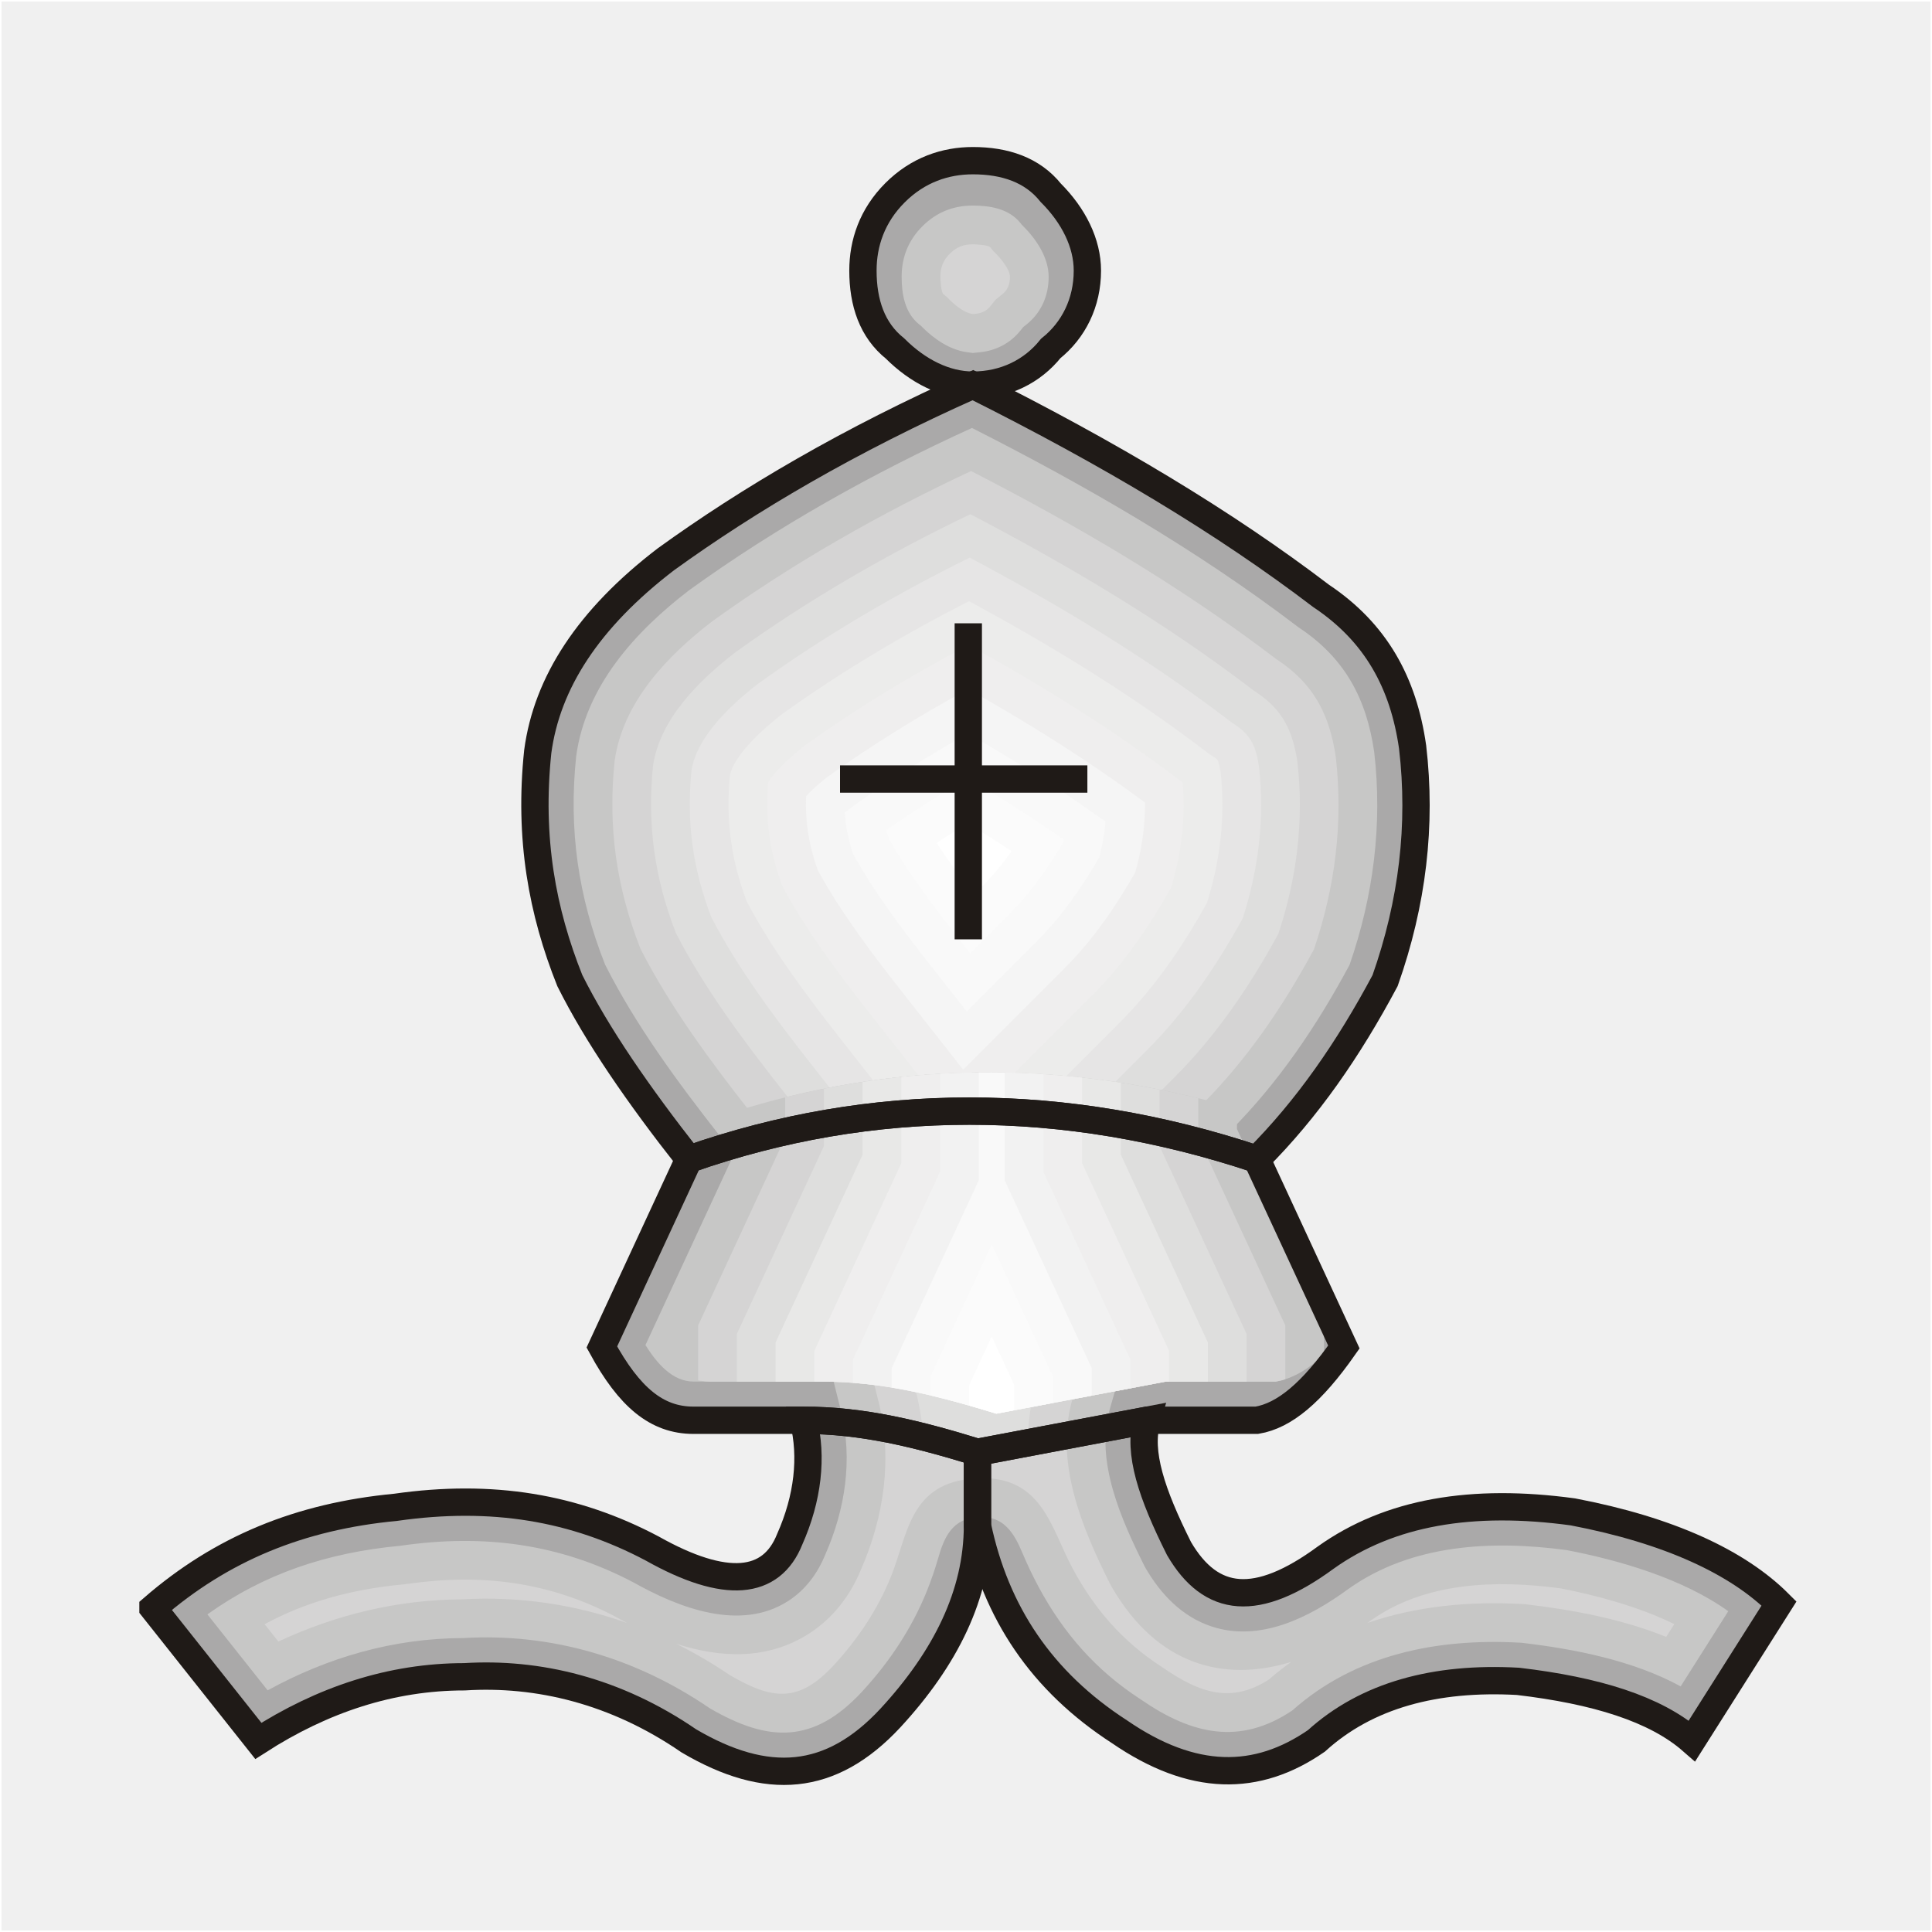
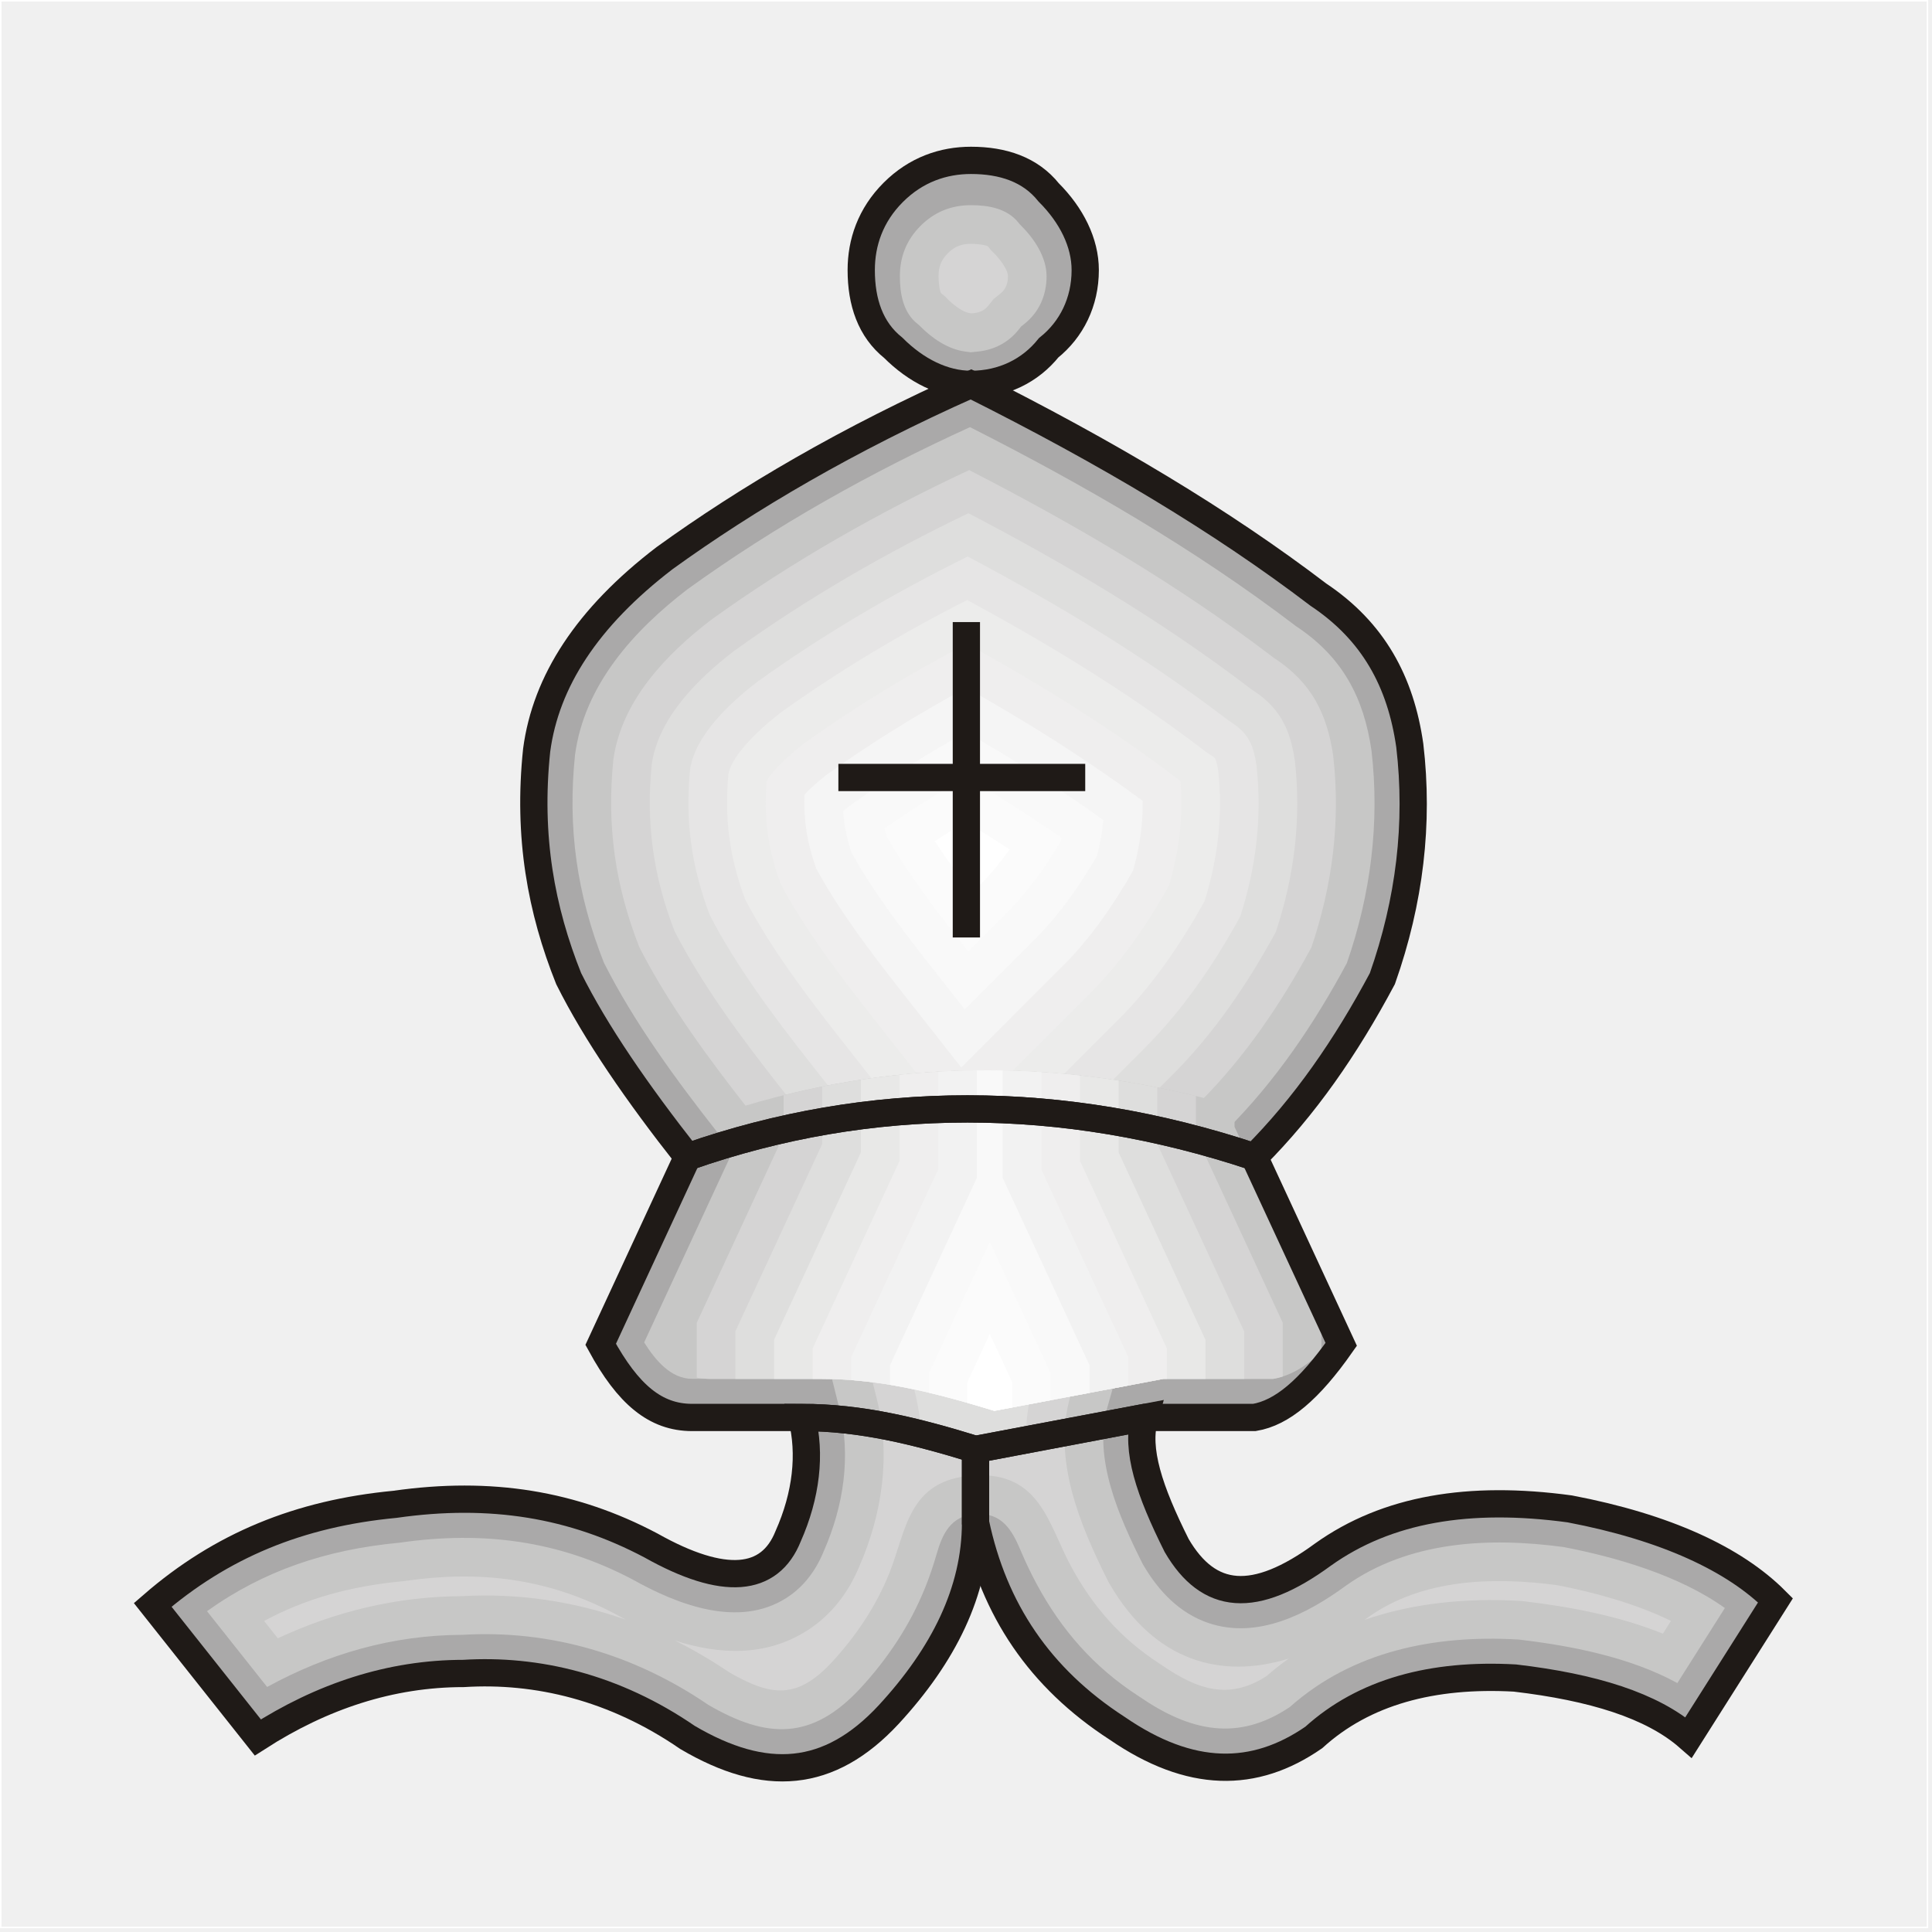
- <svg xmlns="http://www.w3.org/2000/svg" xml:space="preserve" width="99.802mm" height="99.802mm" style="shape-rendering:geometricPrecision; text-rendering:geometricPrecision; image-rendering:optimizeQuality; fill-rule:evenodd; clip-rule:evenodd" viewBox="0 0 99.802 99.802">
-   <defs>
-     <style type="text/css">
-    
-     .str1 {stroke:white;stroke-width:0.076}
-     .str0 {stroke:#1F1A17;stroke-width:1.411}
-     .fil13 {fill:none}
-     .fil0 {fill:#AAA9A9}
-     .fil1 {fill:#C7C7C6}
-     .fil2 {fill:#D5D4D4}
-     .fil3 {fill:#DEDEDD}
-     .fil4 {fill:#E6E5E5}
-     .fil11 {fill:#E8E8E7}
-     .fil5 {fill:#ECECEB}
-     .fil12 {fill:#F2F2F2}
-     .fil7 {fill:whitesmoke}
-     .fil8 {fill:#F9F9F9}
-     .fil9 {fill:#FBFBFB}
-     .fil10 {fill:white}
-     .fil6 {fill:#EFEEEE}
-    
-   </style>
-   </defs>
-   <g id="Layer_x0020_1">
-     <g id="_41865824">
-       <path id="_57017640" class="fil0" d="M50.833 20.184c1.408,-0.145 2.611,-0.82 3.445,-1.863 1.183,-0.946 1.893,-2.366 1.893,-4.022 0,-1.42 -0.71,-2.84 -1.893,-4.022 -0.946,-1.183 -2.366,-1.657 -4.022,-1.657 -1.42,0 -2.839,0.473 -4.022,1.657 -1.183,1.183 -1.657,2.602 -1.657,4.022 0,1.656 0.473,3.076 1.657,4.022 1.012,1.012 2.197,1.678 3.408,1.849 -6.109,2.763 -11.117,5.739 -15.238,8.716 -4.022,3.076 -6.152,6.388 -6.625,9.937 -0.473,4.496 0.237,8.282 1.656,11.831 1.42,2.84 3.549,5.915 6.152,9.228l-4.496 9.701c1.42,2.602 2.839,3.785 4.732,3.785l5.679 0c0.473,1.893 0.237,4.022 -0.71,6.152 -0.946,2.366 -3.313,2.603 -7.099,0.474 -4.022,-2.13 -8.281,-2.839 -13.25,-2.13 -4.968,0.473 -8.991,2.13 -12.54,5.205l5.442 6.861c3.312,-2.129 6.861,-3.312 10.647,-3.312 3.785,-0.237 7.808,0.71 11.594,3.312 4.022,2.366 7.335,2.129 10.411,-1.183 1.708,-1.851 2.93,-3.809 3.737,-5.808 1.386,-3.435 0.319,-3.434 2.157,-0.015 1.373,2.554 3.234,4.781 5.937,6.533 3.785,2.602 7.098,2.602 10.174,0.473 2.603,-2.366 6.152,-3.312 10.411,-3.076 4.023,0.473 7.099,1.42 8.991,3.076l4.496 -7.098c-2.129,-2.129 -5.679,-3.785 -10.647,-4.732 -5.205,-0.71 -9.464,0 -12.777,2.366 -3.549,2.603 -5.916,2.366 -7.572,-0.473 -1.42,-2.839 -2.13,-4.969 -1.657,-6.625l5.679 0c1.42,-0.237 2.839,-1.42 4.496,-3.785l-4.496 -9.701c2.603,-2.603 4.732,-5.679 6.625,-9.228 1.42,-4.022 1.893,-8.044 1.42,-12.067 -0.473,-3.313 -1.893,-5.916 -4.732,-7.808 -4.833,-3.682 -10.563,-7.141 -17.405,-10.594z" />
-       <g>
-         <path id="_55510616" class="fil1" d="M35.597 30.491c-2.795,2.142 -5.339,4.953 -5.833,8.57 -0.395,3.788 0.097,7.242 1.496,10.773 1.561,3.1 3.761,6.091 5.899,8.812l0.758 0.964 -4.575 9.873c0.586,0.935 1.393,1.885 2.481,1.885l7.24 0 0.379 1.515c0.623,2.49 0.218,5.093 -0.808,7.417 -0.397,0.975 -1.018,1.821 -1.91,2.398 -2.484,1.606 -5.67,0.352 -7.988,-0.948 -3.816,-2.014 -7.744,-2.515 -12.01,-1.906l-0.047 0.007 -0.047 0.004c-3.737,0.356 -6.973,1.434 -9.918,3.54l3.112 3.923c3.116,-1.707 6.493,-2.689 10.104,-2.7 4.585,-0.272 8.946,1.04 12.728,3.622 3.056,1.781 5.379,1.833 7.87,-0.85 1.412,-1.53 2.571,-3.264 3.351,-5.199 0.23,-0.571 0.424,-1.141 0.594,-1.732 0.298,-1.035 0.715,-2.01 2.042,-2.094 1.344,-0.085 1.876,0.852 2.299,1.854 0.254,0.602 0.529,1.182 0.838,1.758 1.286,2.392 2.972,4.316 5.263,5.802l0.023 0.015 0.022 0.015c2.623,1.803 5.103,2.36 7.803,0.544 3.26,-2.898 7.49,-3.733 11.759,-3.496l0.062 0.003 0.061 0.007c2.653,0.312 5.706,0.899 8.174,2.247l2.459 -3.883c-2.373,-1.699 -5.658,-2.64 -8.349,-3.157 -3.854,-0.519 -8.011,-0.319 -11.283,2.012 -1.993,1.459 -4.553,2.766 -7.068,1.93 -1.522,-0.506 -2.612,-1.66 -3.403,-3.016l-0.032 -0.056 -0.029 -0.058c-1.174,-2.348 -2.553,-5.402 -1.791,-8.069l0.414 -1.451 6.985 0c0.812,-0.214 1.716,-1.177 2.385,-2.022l-4.584 -9.891 0.988 -0.988c2.526,-2.526 4.518,-5.483 6.203,-8.621 1.232,-3.55 1.709,-7.259 1.273,-11.001 -0.398,-2.75 -1.515,-4.84 -3.858,-6.403l-0.052 -0.035 -0.05 -0.038c-5.213,-3.972 -10.978,-7.3 -16.818,-10.26 -5.114,2.33 -10.051,5.091 -14.611,8.382zm14.643 -12.256l0.388 -0.04c0.835,-0.086 1.564,-0.468 2.088,-1.123l0.139 -0.174 0.174 -0.139c0.763,-0.611 1.142,-1.486 1.142,-2.46 0,-0.986 -0.635,-1.936 -1.307,-2.608l-0.079 -0.079 -0.069 -0.087c-0.592,-0.741 -1.561,-0.906 -2.46,-0.906 -1.018,0 -1.886,0.349 -2.608,1.071 -0.722,0.721 -1.071,1.591 -1.071,2.608 0,0.899 0.165,1.868 0.906,2.46l0.087 0.069 0.078 0.078c0.603,0.603 1.411,1.161 2.274,1.283l0.318 0.045z" />
-         <path id="_56889256" class="fil2" d="M36.791 32.096c-2.326,1.786 -4.615,4.181 -5.041,7.205 -0.352,3.425 0.085,6.521 1.337,9.713 1.496,2.946 3.611,5.809 5.645,8.396l1.515 1.928 -4.584 9.892c0.058,0.058 0.113,0.105 0.164,0.138l8.797 0 0.758 3.029c0.729,2.914 0.29,5.958 -0.907,8.684 -0.553,1.345 -1.435,2.5 -2.666,3.296 -2.147,1.387 -4.587,1.276 -6.876,0.537 0.958,0.476 1.89,1.022 2.792,1.633 2.193,1.27 3.535,1.421 5.337,-0.517 1.245,-1.35 2.274,-2.88 2.962,-4.587 0.89,-2.208 0.961,-4.859 4.365,-5.074 3.44,-0.216 3.88,2.533 5.024,4.66 1.126,2.095 2.581,3.769 4.59,5.071l0.045 0.03 0.045 0.031c1.894,1.302 3.511,1.849 5.454,0.599 0.375,-0.327 0.76,-0.63 1.156,-0.911 -3.499,1.076 -6.925,0.155 -9.255,-3.84l-0.065 -0.111 -0.058 -0.115c-1.44,-2.879 -2.856,-6.254 -1.925,-9.513l0.829 -2.902 8.09 0c0.128,-0.084 0.274,-0.211 0.426,-0.362l-4.624 -9.977 1.975 -1.976c2.348,-2.348 4.205,-5.101 5.779,-8.011 1.094,-3.216 1.518,-6.551 1.128,-9.937 -0.319,-2.171 -1.127,-3.76 -2.985,-4.998l-0.105 -0.07 -0.1 -0.076c-4.859,-3.702 -10.214,-6.834 -15.65,-9.628 -4.674,2.185 -9.187,4.746 -13.373,7.764zm-4.399 51.74c-0.207,-0.107 -0.411,-0.217 -0.611,-0.329 -3.435,-1.807 -6.933,-2.232 -10.772,-1.683l-0.093 0.013 -0.094 0.009c-2.64,0.251 -4.986,0.886 -7.153,2.056l0.71 0.895c2.967,-1.382 6.139,-2.16 9.488,-2.179 2.949,-0.168 5.819,0.261 8.524,1.218zm38.244 0.003c2.515,-0.867 5.242,-1.132 7.998,-0.979l0.123 0.007 0.123 0.014c2.355,0.277 4.892,0.75 7.192,1.676l0.418 -0.659c-1.88,-0.924 -4.094,-1.502 -5.882,-1.849 -3.308,-0.439 -6.972,-0.343 -9.79,1.659 -0.06,0.044 -0.121,0.088 -0.181,0.131zm-20.357 -67.619l0.145 -0.015c0.301,-0.031 0.543,-0.147 0.732,-0.383l0.278 -0.347 0.347 -0.278c0.286,-0.229 0.391,-0.536 0.391,-0.898 0,-0.374 -0.478,-0.951 -0.72,-1.193l-0.157 -0.157 -0.139 -0.173c-0.1,-0.126 -0.765,-0.155 -0.899,-0.155 -0.487,0 -0.848,0.139 -1.194,0.486 -0.346,0.345 -0.484,0.707 -0.484,1.193 0,0.134 0.03,0.798 0.155,0.898l0.173 0.139 0.157 0.157c0.265,0.265 0.751,0.662 1.14,0.717l0.076 0.011z" />
-         <path id="_57122384" class="fil3" d="M37.985 33.7c-1.846,1.422 -3.893,3.429 -4.25,5.845 -0.309,3.059 0.075,5.799 1.179,8.649 1.431,2.794 3.462,5.527 5.39,7.98l2.273 2.892 -3.847 8.301 7.455 0 1.137 4.544c0.261,1.043 0.394,2.1 0.412,3.156 0.715,-0.388 1.553,-0.633 2.53,-0.694 1.174,-0.074 2.095,0.059 2.839,0.342 -0.024,-0.99 0.087,-1.99 0.374,-2.995l1.243 -4.353 7.062 0 -4.062 -8.766 2.963 -2.963c2.168,-2.168 3.889,-4.716 5.353,-7.399 0.956,-2.876 1.329,-5.85 0.985,-8.875 -0.237,-1.587 -0.745,-2.683 -2.111,-3.594l-0.158 -0.105 -0.15 -0.115c-4.503,-3.431 -9.447,-6.363 -14.478,-8.987 -4.236,2.034 -8.327,4.39 -12.139,7.136z" />
-         <path id="_56408944" class="fil4" d="M39.18 35.304c-1.351,1.044 -3.173,2.71 -3.46,4.492 -0.265,2.691 0.066,5.074 1.022,7.58 1.367,2.641 3.313,5.245 5.135,7.563l3.03 3.857 -3.046 6.573 5.885 0 1.516 6.059c0.084,0.337 0.157,0.676 0.219,1.016 0.214,-0.029 0.433,-0.051 0.658,-0.065 0.392,-0.025 0.771,-0.025 1.139,-0.001 0.07,-0.4 0.162,-0.801 0.277,-1.205l1.657 -5.804 5.44 0 -3.333 -7.192 3.951 -3.951c1.987,-1.987 3.573,-4.329 4.924,-6.784 0.82,-2.538 1.142,-5.152 0.844,-7.818 -0.149,-0.991 -0.377,-1.615 -1.236,-2.188l-0.21 -0.14 -0.201 -0.153c-4.146,-3.159 -8.678,-5.885 -13.3,-8.337 -3.799,1.876 -7.471,4.025 -10.909,6.499z" />
-         <path id="_56407984" class="fil5" d="M40.38 36.905c-0.843,0.656 -2.459,2.055 -2.676,3.158 -0.218,2.315 0.061,4.34 0.867,6.495 1.303,2.488 3.163,4.962 4.878,7.145l3.788 4.821 -2.245 4.844 4.316 0 1.118 4.47 1.276 -4.47 3.817 0 -2.604 -5.619 4.939 -4.939c1.804,-1.804 3.254,-3.939 4.493,-6.165 0.687,-2.197 0.958,-4.444 0.708,-6.751 -0.032,-0.199 -0.091,-0.502 -0.166,-0.645 -0.051,-0.052 -0.143,-0.115 -0.198,-0.151l-0.263 -0.175 -0.251 -0.191c-3.786,-2.884 -7.907,-5.402 -12.118,-7.675 -3.364,1.711 -6.618,3.647 -9.68,5.848z" />
-         <path id="_57120752" class="fil6" d="M41.585 38.502c-0.529,0.417 -1.634,1.363 -1.907,1.939 -0.154,1.891 0.078,3.533 0.723,5.301 1.239,2.336 3.012,4.679 4.62,6.726l4.546 5.785 -1.444 3.116 4.265 0 -1.875 -4.045 5.926 -5.926c1.62,-1.62 2.933,-3.544 4.057,-5.541 0.531,-1.772 0.758,-3.577 0.599,-5.432l-0.131 -0.1c-3.424,-2.609 -7.133,-4.911 -10.931,-7.002 -2.929,1.537 -5.765,3.254 -8.449,5.18z" />
-         <path id="_57121568" class="fil7" d="M42.776 40.109c-0.332,0.26 -0.825,0.671 -1.136,1.025 -0.05,1.333 0.142,2.516 0.594,3.794 1.176,2.183 2.861,4.396 4.36,6.304l3.16 4.022 5.271 -5.271c1.433,-1.433 2.608,-3.144 3.617,-4.911 0.337,-1.187 0.517,-2.386 0.503,-3.614 -2.887,-2.147 -5.972,-4.081 -9.132,-5.858 -2.502,1.357 -4.928,2.854 -7.239,4.51z" />
-         <path id="_57655280" class="fil8" d="M43.966 41.716c-0.101,0.079 -0.212,0.168 -0.322,0.262 0.04,0.726 0.179,1.41 0.426,2.14 1.114,2.031 2.707,4.109 4.097,5.878l1.768 2.249 3.677 -3.677c1.244,-1.244 2.279,-2.737 3.171,-4.273 0.161,-0.612 0.273,-1.227 0.327,-1.85 -2.274,-1.637 -4.665,-3.146 -7.11,-4.554 -2.078,1.168 -4.098,2.439 -6.034,3.825z" />
-         <path id="_56913904" class="fil9" d="M45.79 42.877c0.035,0.144 0.075,0.289 0.122,0.438 1.052,1.878 2.55,3.819 3.828,5.445l0.375 0.477 2.083 -2.083c1.052,-1.052 1.943,-2.321 2.716,-3.624 0.013,-0.054 0.025,-0.108 0.037,-0.162 -1.607,-1.114 -3.267,-2.166 -4.959,-3.167 -1.435,0.838 -2.839,1.729 -4.201,2.676z" />
-         <path id="_41779872" class="fil10" d="M48.385 43.541c0.592,0.913 1.261,1.826 1.915,2.682l0.483 -0.483c0.533,-0.533 1.023,-1.137 1.473,-1.775 -0.747,-0.49 -1.504,-0.967 -2.269,-1.433 -0.539,0.328 -1.074,0.665 -1.603,1.009z" />
+ <svg xmlns="http://www.w3.org/2000/svg" width="100px" height="100px" viewBox="0 0 100 100" version="1.1">
+   <g id="页面-1" stroke="none" stroke-width="1" fill="none" fill-rule="evenodd">
+     <g id="wb" transform="translate(0.0381, 0.0381)">
+       <g id="_41865824" transform="translate(7.8651, 8.2624)">
+         <path d="M42.93,11.884 C44.338,11.739 45.541,11.063 46.375,10.02 C47.558,9.074 48.268,7.654 48.268,5.998 C48.268,4.578 47.558,3.158 46.375,1.976 C45.429,0.793 44.009,0.319 42.353,0.319 C40.933,0.319 39.514,0.793 38.331,1.976 C37.148,3.158 36.674,4.578 36.674,5.998 C36.674,7.654 37.148,9.074 38.331,10.02 C39.343,11.032 40.528,11.698 41.738,11.869 C35.63,14.632 30.622,17.609 26.5,20.585 C22.478,23.661 20.348,26.974 19.875,30.522 C19.401,35.018 20.112,38.804 21.531,42.353 C22.951,45.193 25.08,48.268 27.683,51.581 L23.188,61.282 C24.607,63.884 26.027,65.067 27.919,65.067 L33.598,65.067 C34.072,66.96 33.835,69.09 32.889,71.219 C31.942,73.585 29.576,73.822 25.79,71.693 C21.768,69.563 17.509,68.853 12.54,69.563 C7.572,70.036 3.549,71.693 -1.77635684e-15,74.768 L5.442,81.63 C8.754,79.501 12.303,78.318 16.09,78.318 C19.875,78.081 23.897,79.027 27.683,81.63 C31.705,83.996 35.018,83.759 38.094,80.447 C39.802,78.597 41.024,76.638 41.831,74.639 C43.216,71.204 42.149,71.205 43.987,74.624 C45.36,77.177 47.221,79.405 49.924,81.157 C53.71,83.759 57.022,83.759 60.098,81.63 C62.701,79.264 66.25,78.318 70.509,78.554 C74.532,79.027 77.608,79.974 79.5,81.63 L83.996,74.532 C81.867,72.402 78.317,70.746 73.349,69.8 C68.143,69.09 63.884,69.8 60.572,72.165 C57.022,74.768 54.656,74.532 53,71.693 C51.58,68.853 50.871,66.723 51.343,65.067 L57.022,65.067 C58.442,64.831 59.861,63.648 61.518,61.282 L57.022,51.581 C59.625,48.978 61.755,45.902 63.648,42.353 C65.067,38.331 65.54,34.308 65.067,30.286 C64.594,26.974 63.174,24.371 60.335,22.478 C55.502,18.796 49.772,15.336 42.93,11.884 Z" id="_57017640" fill="#AAA9A9" />
+         <g id="编组" transform="translate(2.8113, 2.3192)">
+           <path d="M24.882,19.871 C22.087,22.013 19.543,24.824 19.05,28.441 C18.655,32.229 19.146,35.682 20.546,39.214 C22.107,42.313 24.306,45.305 26.445,48.026 L27.202,48.99 L22.627,58.863 C23.213,59.798 24.02,60.748 25.108,60.748 L32.348,60.748 L32.727,62.263 C33.35,64.752 32.945,67.356 31.919,69.679 C31.522,70.654 30.902,71.501 30.009,72.077 C27.525,73.683 24.339,72.43 22.021,71.13 C18.205,69.115 14.277,68.615 10.012,69.224 L9.965,69.231 L9.918,69.235 C6.181,69.591 2.945,70.669 -1.77635684e-15,72.775 L3.112,76.698 C6.228,74.992 9.605,74.01 13.216,73.999 C17.801,73.726 22.161,75.039 25.944,77.621 C28.999,79.402 31.323,79.453 33.814,76.77 C35.226,75.24 36.384,73.506 37.164,71.572 C37.395,71.001 37.589,70.43 37.759,69.84 C38.057,68.804 38.474,67.829 39.801,67.746 C41.145,67.661 41.677,68.598 42.099,69.6 C42.353,70.202 42.628,70.782 42.937,71.358 C44.223,73.749 45.909,75.674 48.201,77.159 L48.224,77.174 L48.246,77.189 C50.869,78.993 53.349,79.549 56.049,77.734 C59.309,74.836 63.54,74.001 67.808,74.238 L67.87,74.241 L67.931,74.248 C70.584,74.561 73.637,75.147 76.105,76.495 L78.564,72.612 C76.191,70.913 72.906,69.972 70.215,69.455 C66.361,68.936 62.203,69.136 58.932,71.467 C56.94,72.926 54.38,74.233 51.864,73.397 C50.342,72.891 49.252,71.737 48.461,70.381 L48.429,70.326 L48.4,70.268 C47.226,67.92 45.848,64.866 46.609,62.199 L47.023,60.748 L54.008,60.748 C54.82,60.534 55.724,59.571 56.393,58.726 L51.809,48.835 L52.797,47.847 C55.323,45.321 57.315,42.364 59,39.227 C60.231,35.676 60.709,31.967 60.273,28.226 C59.875,25.476 58.758,23.385 56.414,21.823 L56.362,21.788 L56.312,21.75 C51.098,17.778 45.334,14.45 39.493,11.489 C34.38,13.819 29.442,16.581 24.882,19.871 L24.882,19.871 Z M39.526,7.615 L39.913,7.575 C40.748,7.489 41.478,7.107 42.002,6.452 L42.141,6.278 L42.315,6.139 C43.078,5.529 43.456,4.653 43.456,3.679 C43.456,2.693 42.822,1.743 42.15,1.071 L42.071,0.993 L42.002,0.906 C41.41,0.165 40.441,-1.77635684e-15 39.541,-1.77635684e-15 C38.524,-1.77635684e-15 37.655,0.349 36.933,1.071 C36.212,1.792 35.863,2.662 35.863,3.679 C35.863,4.578 36.028,5.547 36.769,6.139 L36.855,6.208 L36.934,6.287 C37.536,6.89 38.345,7.448 39.207,7.57 L39.526,7.615 L39.526,7.615 Z" id="_55510616" fill="#C7C7C6" />
+           <path d="M26.076,21.476 C23.75,23.262 21.461,25.657 21.035,28.681 C20.683,32.106 21.121,35.202 22.372,38.394 C23.868,41.34 25.984,44.203 28.017,46.79 L29.532,48.718 L24.948,58.61 C25.006,58.668 25.061,58.715 25.112,58.748 L33.909,58.748 L34.667,61.777 C35.396,64.691 34.958,67.736 33.76,70.461 C33.207,71.806 32.326,72.961 31.095,73.757 C28.948,75.145 26.508,75.033 24.219,74.294 C25.177,74.77 26.109,75.316 27.011,75.927 C29.204,77.198 30.546,77.348 32.347,75.41 C33.593,74.06 34.621,72.531 35.31,70.824 C36.2,68.616 36.271,65.964 39.675,65.75 C43.115,65.534 43.555,68.283 44.699,70.41 C45.825,72.505 47.28,74.179 49.289,75.481 L49.334,75.511 L49.379,75.541 C51.273,76.844 52.89,77.39 54.833,76.14 C55.208,75.813 55.593,75.51 55.989,75.229 C52.49,76.305 49.064,75.384 46.734,71.389 L46.669,71.278 L46.611,71.163 C45.171,68.283 43.755,64.909 44.686,61.65 L45.514,58.748 L53.604,58.748 C53.733,58.664 53.879,58.538 54.031,58.386 L49.407,48.409 L51.383,46.433 C53.73,44.086 55.587,41.332 57.161,38.422 C58.255,35.206 58.679,31.871 58.289,28.485 C57.971,26.314 57.162,24.725 55.305,23.487 L55.2,23.417 L55.099,23.34 C50.24,19.638 44.886,16.506 39.449,13.712 C34.776,15.897 30.262,18.458 26.076,21.476 L26.076,21.476 Z M21.677,73.216 C21.471,73.109 21.267,72.999 21.066,72.887 C17.632,71.08 14.133,70.656 10.294,71.204 L10.201,71.217 L10.108,71.226 C7.468,71.477 5.121,72.112 2.955,73.282 L3.665,74.178 C6.632,72.796 9.804,72.018 13.153,71.999 C16.102,71.831 18.972,72.259 21.677,73.216 L21.677,73.216 Z M59.921,73.22 C62.437,72.353 65.163,72.088 67.919,72.241 L68.042,72.248 L68.165,72.262 C70.52,72.539 73.057,73.012 75.357,73.938 L75.775,73.278 C73.895,72.355 71.681,71.776 69.893,71.43 C66.585,70.991 62.921,71.087 60.102,73.089 C60.042,73.133 59.982,73.177 59.921,73.22 L59.921,73.22 Z M39.564,5.6 L39.709,5.585 C40.009,5.554 40.251,5.439 40.44,5.202 L40.718,4.855 L41.065,4.577 C41.352,4.348 41.456,4.041 41.456,3.679 C41.456,3.305 40.978,2.728 40.736,2.486 L40.579,2.329 L40.44,2.155 C40.34,2.03 39.675,2 39.541,2 C39.055,2 38.693,2.139 38.347,2.486 C38.002,2.831 37.863,3.192 37.863,3.679 C37.863,3.812 37.892,4.477 38.018,4.577 L38.191,4.716 L38.348,4.873 C38.612,5.137 39.099,5.535 39.488,5.59 L39.564,5.6 L39.564,5.6 Z" id="_56889256" fill="#D5D4D4" />
+           <path d="M27.271,23.08 C25.424,24.502 23.378,26.51 23.021,28.925 C22.712,31.985 23.096,34.724 24.2,37.575 C25.631,40.368 27.662,43.101 29.59,45.555 L31.863,48.447 L28.015,56.748 L35.471,56.748 L36.607,61.292 C36.868,62.335 37.002,63.392 37.02,64.448 C37.735,64.06 38.573,63.815 39.55,63.754 C40.724,63.68 41.645,63.812 42.389,64.096 C42.365,63.106 42.476,62.106 42.763,61.101 L44.006,56.748 L51.068,56.748 L47.005,47.982 L49.968,45.019 C52.136,42.851 53.858,40.303 55.321,37.62 C56.277,34.744 56.65,31.77 56.306,28.745 C56.069,27.158 55.561,26.061 54.195,25.151 L54.038,25.046 L53.887,24.931 C49.384,21.5 44.44,18.569 39.41,15.944 C35.174,17.978 31.082,20.335 27.271,23.08 L27.271,23.08 Z" id="_57122384" fill="#DEDEDD" />
+           <path d="M28.466,24.684 C27.115,25.728 25.293,27.394 25.006,29.176 C24.741,31.867 25.072,34.25 26.028,36.756 C27.394,39.397 29.34,42 31.162,44.319 L34.193,48.175 L31.147,54.748 L37.032,54.748 L38.548,60.807 C38.632,61.144 38.705,61.483 38.766,61.822 C38.98,61.794 39.2,61.772 39.424,61.758 C39.816,61.733 40.196,61.733 40.563,61.756 C40.633,61.357 40.724,60.955 40.84,60.552 L42.497,54.748 L47.936,54.748 L44.603,47.556 L48.554,43.605 C50.541,41.618 52.127,39.276 53.478,36.821 C54.299,34.283 54.62,31.669 54.322,29.003 C54.173,28.012 53.946,27.388 53.086,26.815 L52.876,26.675 L52.675,26.522 C48.53,23.364 43.997,20.637 39.375,18.186 C35.576,20.062 31.904,22.211 28.466,24.684 L28.466,24.684 Z" id="_56408944" fill="#E6E5E5" />
+           <path d="M29.665,26.285 C28.822,26.941 27.206,28.34 26.989,29.443 C26.771,31.758 27.05,33.783 27.857,35.938 C29.159,38.426 31.02,40.9 32.735,43.083 L36.523,47.904 L34.278,52.748 L38.593,52.748 L39.712,57.218 L40.988,52.748 L44.805,52.748 L42.201,47.13 L47.14,42.191 C48.944,40.386 50.394,38.252 51.633,36.026 C52.32,33.829 52.591,31.582 52.34,29.275 C52.308,29.076 52.249,28.773 52.175,28.631 C52.124,28.578 52.032,28.516 51.977,28.479 L51.714,28.304 L51.463,28.113 C47.677,25.229 43.556,22.711 39.345,20.438 C35.981,22.148 32.727,24.085 29.665,26.285 L29.665,26.285 Z" id="_56407984" fill="#ECECEB" />
+           <path d="M30.871,27.882 C30.341,28.299 29.237,29.245 28.964,29.821 C28.81,31.712 29.041,33.354 29.687,35.122 C30.926,37.458 32.7,39.801 34.307,41.847 L38.853,47.632 L37.409,50.748 L41.674,50.748 L39.799,46.703 L45.726,40.777 C47.346,39.157 48.659,37.233 49.783,35.236 C50.315,33.463 50.541,31.658 50.382,29.804 L50.251,29.704 C46.827,27.095 43.118,24.793 39.32,22.702 C36.391,24.239 33.555,25.956 30.871,27.882 L30.871,27.882 Z" id="_57120752" fill="#EFEEEE" />
+           <path d="M32.061,29.489 C31.73,29.749 31.237,30.16 30.925,30.514 C30.876,31.847 31.067,33.03 31.52,34.308 C32.696,36.491 34.38,38.703 35.88,40.612 L39.04,44.634 L44.311,39.362 C45.745,37.929 46.92,36.218 47.929,34.451 C48.266,33.264 48.446,32.065 48.431,30.837 C45.544,28.69 42.459,26.756 39.3,24.979 C36.798,26.336 34.371,27.833 32.061,29.489 L32.061,29.489 Z" id="_57121568" fill="#F5F5F5" />
+           <path d="M33.252,31.097 C33.151,31.175 33.04,31.265 32.93,31.358 C32.969,32.084 33.109,32.768 33.356,33.498 C34.469,35.529 36.063,37.607 37.453,39.376 L39.22,41.625 L42.897,37.948 C44.141,36.704 45.176,35.211 46.068,33.675 C46.229,33.064 46.341,32.449 46.395,31.826 C44.121,30.189 41.73,28.68 39.285,27.272 C37.207,28.44 35.187,29.711 33.252,31.097 Z" id="_57655280" fill="#F9F9F9" />
+           <path d="M35.075,32.258 C35.11,32.402 35.15,32.547 35.197,32.695 C36.249,34.573 37.747,36.514 39.025,38.14 L39.4,38.617 L41.483,36.534 C42.535,35.482 43.426,34.213 44.198,32.91 C44.211,32.856 44.223,32.802 44.235,32.748 C42.629,31.635 40.968,30.582 39.276,29.582 C37.841,30.42 36.438,31.31 35.075,32.258 L35.075,32.258 Z" id="_56913904" fill="#FBFBFB" />
+           <path d="M37.671,32.921 C38.262,33.835 38.932,34.748 39.586,35.603 L40.069,35.12 C40.602,34.587 41.091,33.983 41.542,33.345 C40.795,32.855 40.038,32.378 39.273,31.912 C38.734,32.24 38.199,32.577 37.671,32.921 Z" id="_41779872" fill="#FFFFFF" />
+         </g>
+         <g id="编组" transform="translate(26.1611, 47.0991)">
+           <path d="M34.331,14.577 L34.331,12.626 L29.835,2.925 L29.835,1.863 C21.263,-0.612 12.716,-0.62 4.496,1.836 L4.496,2.925 L0,12.626 L0,14.894 C0.822,15.624 1.708,15.971 2.732,15.971 L8.411,15.971 C11.486,15.971 14.326,16.68 17.402,17.626 L26.156,15.971 L31.835,15.971 C32.652,15.834 33.469,15.385 34.331,14.577 Z" id="_58281968" fill="#C7C7C6" />
+           <path d="M32.331,15.849 L32.331,13.067 L27.835,3.366 L27.835,1.33 C20.628,-0.429 13.455,-0.443 6.496,1.288 L6.496,3.366 L2,13.067 L2,15.907 C2.236,15.95 2.48,15.971 2.732,15.971 L8.411,15.971 C11.486,15.971 14.326,16.68 17.402,17.626 L26.156,15.971 L31.835,15.971 C32,15.943 32.165,15.903 32.331,15.849 Z" id="_57120944" fill="#D5D4D4" />
+           <path d="M30.331,15.971 L30.331,13.508 L25.835,3.807 L25.835,0.886 C19.99,-0.28 14.178,-0.295 8.496,0.84 L8.496,3.807 L4,13.508 L4,15.971 L8.411,15.971 C11.486,15.971 14.326,16.68 17.402,17.626 L26.156,15.971 L30.331,15.971 Z" id="_56411936" fill="#DEDEDD" />
+           <path d="M28.331,15.971 L28.331,13.949 L23.835,4.248 L23.835,0.532 C19.348,-0.162 14.887,-0.176 10.496,0.489 L10.496,4.248 L6,13.949 L6,15.971 L8.411,15.971 C11.486,15.971 14.326,16.68 17.402,17.626 L26.156,15.971 L28.331,15.971 Z" id="_41439168" fill="#E8E8E7" />
+           <path d="M26.331,15.971 L26.331,14.39 L21.835,4.689 L21.835,0.268 C18.701,-0.077 15.583,-0.088 12.496,0.233 L12.496,4.689 L8,14.39 L8,15.971 L8.411,15.971 C11.486,15.971 14.326,16.68 17.402,17.626 L26.156,15.971 L26.331,15.971 Z" id="_39428496" fill="#EFEEEE" />
+           <path d="M24.331,16.316 L24.331,14.83 L19.835,5.129 L19.835,0.093 C18.048,-0.023 16.267,-0.03 14.496,0.072 L14.496,5.129 L10,14.83 L10,16.033 C12.484,16.225 14.862,16.845 17.402,17.626 L24.331,16.316 L24.331,16.316 Z" id="_56467440" fill="#F2F2F2" />
+           <path d="M22.331,16.694 L22.331,15.271 L17.835,5.57 L17.835,0.008 C17.388,-0 16.942,-0.002 16.496,0.003 L16.496,5.57 L12,15.271 L12,16.278 C13.784,16.573 15.55,17.057 17.402,17.626 L22.331,16.694 L22.331,16.694 Z" id="_56981672" fill="#F9F9F9" />
+           <path d="M20.331,17.072 L20.331,15.712 L17.165,8.882 L14,15.712 L14,16.683 C15.117,16.947 16.243,17.27 17.402,17.626 L20.331,17.072 L20.331,17.072 Z" id="_56888144" fill="#FBFBFB" />
+           <path d="M18.331,17.451 L18.331,16.153 L17.165,13.639 L16,16.153 L16,17.209 C16.463,17.342 16.93,17.481 17.402,17.626 L18.331,17.451 L18.331,17.451 Z" id="_42589648" fill="#FFFFFF" />
+         </g>
+         <g id="编组" stroke="#1F1A17" stroke-width="1.411">
+           <polygon id="_57954960" points="42.116 31.942 42.116 40.223 42.116 31.942 35.491 31.942 42.116 31.942 42.116 23.898 42.116 31.942 48.268 31.942" />
+           <path d="M42.353,11.594 C44.009,11.594 45.429,10.884 46.375,9.701 C47.558,8.755 48.268,7.335 48.268,5.679 C48.268,4.259 47.558,2.839 46.375,1.657 C45.429,0.473 44.009,0 42.353,0 C40.933,0 39.514,0.473 38.331,1.657 C37.148,2.839 36.674,4.259 36.674,5.679 C36.674,7.335 37.148,8.755 38.331,9.701 C39.514,10.884 40.933,11.594 42.353,11.594 Z" id="_57955160" />
+           <path d="M65.067,30.286 C64.594,26.974 63.174,24.371 60.335,22.478 C55.366,18.692 49.451,15.143 42.353,11.594 C35.964,14.434 30.759,17.509 26.5,20.585 C22.478,23.661 20.348,26.974 19.875,30.522 C19.401,35.018 20.112,38.804 21.531,42.353 C22.951,45.193 25.08,48.268 27.683,51.581 C37.148,48.268 47.085,48.268 57.022,51.581 C59.625,48.978 61.755,45.902 63.648,42.353 C65.067,38.331 65.54,34.308 65.067,30.286 Z" id="_40482368" />
+           <path d="M27.683,51.581 L23.188,61.282 C24.607,63.884 26.027,65.067 27.919,65.067 L33.598,65.067 C36.674,65.067 39.514,65.777 42.59,66.723 L51.343,65.067 L57.022,65.067 C58.442,64.831 59.861,63.648 61.518,61.282 L57.022,51.581 C47.085,48.268 37.148,48.268 27.683,51.581 L27.683,51.581 Z" id="_41733248" />
+           <path d="M-1.77635684e-15,74.768 L5.442,81.63 C8.754,79.501 12.303,78.318 16.09,78.318 C19.875,78.081 23.897,79.027 27.683,81.63 C31.705,83.996 35.018,83.759 38.094,80.447 C40.933,77.371 42.59,74.059 42.59,70.509 L42.59,66.723 C39.514,65.777 36.674,65.067 33.598,65.067 C34.072,66.96 33.835,69.09 32.889,71.219 C31.942,73.585 29.576,73.822 25.79,71.693 C21.768,69.563 17.509,68.853 12.54,69.563 C7.572,70.036 3.549,71.693 -1.77635684e-15,74.768 L-1.77635684e-15,74.768 Z" id="_57120920" />
+           <path d="M42.59,66.723 L42.59,70.509 C43.536,75.005 45.902,78.554 49.924,81.157 C53.71,83.759 57.022,83.759 60.098,81.63 C62.701,79.264 66.25,78.318 70.509,78.554 C74.532,79.027 77.608,79.974 79.5,81.63 L83.996,74.532 C81.867,72.402 78.317,70.746 73.349,69.8 C68.143,69.09 63.884,69.8 60.572,72.165 C57.022,74.768 54.656,74.532 53,71.693 C51.58,68.853 50.871,66.723 51.343,65.067 L42.59,66.723 Z" id="_41777024" />
+         </g>
      </g>
-       <g>
-         <path id="_58281968" class="fil1" d="M68.395 69.976l0 -1.951 -4.496 -9.701 0 -1.062c-8.572,-2.474 -17.119,-2.483 -25.339,-0.027l0 1.089 -4.496 9.701 0 2.268c0.822,0.73 1.708,1.077 2.732,1.077l5.679 0c3.076,0 5.916,0.71 8.991,1.656l8.754 -1.656 5.679 0c0.817,-0.136 1.634,-0.586 2.496,-1.394z" />
-         <path id="_57120944" class="fil2" d="M66.395 71.249l0 -2.782 -4.496 -9.701 0 -2.036c-7.207,-1.759 -14.38,-1.773 -21.339,-0.042l0 2.078 -4.496 9.701 0 2.84c0.236,0.043 0.48,0.064 0.732,0.064l5.679 0c3.076,0 5.916,0.71 8.991,1.656l8.754 -1.656 5.679 0c0.165,-0.028 0.33,-0.068 0.496,-0.121z" />
-         <path id="_56411936" class="fil3" d="M64.395 71.37l0 -2.463 -4.496 -9.701 0 -2.92c-5.845,-1.166 -11.657,-1.181 -17.339,-0.046l0 2.966 -4.496 9.701 0 2.463 4.411 0c3.076,0 5.916,0.71 8.991,1.656l8.754 -1.656 4.175 0z" />
-         <path id="_41439168" class="fil11" d="M62.395 71.37l0 -2.022 -4.496 -9.701 0 -3.715c-4.487,-0.695 -8.948,-0.709 -13.339,-0.043l0 3.759 -4.496 9.701 0 2.022 2.411 0c3.076,0 5.916,0.71 8.991,1.656l8.754 -1.656 2.175 0z" />
-         <path id="_39428496" class="fil6" d="M60.395 71.37l0 -1.581 -4.496 -9.701 0 -4.421c-3.134,-0.344 -6.252,-0.356 -9.339,-0.035l0 4.455 -4.496 9.701 0 1.581 0.411 0c3.076,0 5.916,0.71 8.991,1.656l8.754 -1.656 0.175 0z" />
-         <path id="_56467440" class="fil12" d="M58.395 71.716l0 -1.485 -4.496 -9.701 0 -5.037c-1.787,-0.116 -3.568,-0.123 -5.339,-0.021l0 5.058 -4.496 9.701 0 1.202c2.484,0.192 4.862,0.812 7.402,1.593l6.929 -1.311z" />
-         <path id="_56981672" class="fil8" d="M56.395 72.094l0 -1.423 -4.496 -9.701 0 -5.562c-0.447,-0.009 -0.893,-0.011 -1.339,-0.005l0 5.568 -4.496 9.701 0 1.007c1.784,0.295 3.55,0.778 5.402,1.348l4.929 -0.932z" />
-         <path id="_56888144" class="fil9" d="M54.395 72.472l0 -1.36 -3.165 -6.83 -3.165 6.83 0 0.971c1.117,0.264 2.243,0.587 3.402,0.944l2.929 -0.554z" />
-         <path id="_42589648" class="fil10" d="M52.395 72.85l0 -1.298 -1.165 -2.514 -1.165 2.514 0 1.056c0.463,0.132 0.93,0.272 1.402,0.417l0.929 -0.176z" />
-       </g>
-       <g>
-         <polygon id="_57954960" class="fil13 str0" points="50.019,40.243 50.019,48.524 50.019,40.243 43.394,40.243 50.019,40.243 50.019,32.198 50.019,40.243 56.171,40.243 " />
-         <path id="_57955160" class="fil13 str0" d="M50.256 19.894c1.656,0 3.076,-0.71 4.022,-1.893 1.183,-0.946 1.893,-2.366 1.893,-4.022 0,-1.42 -0.71,-2.84 -1.893,-4.022 -0.946,-1.183 -2.366,-1.657 -4.022,-1.657 -1.42,0 -2.839,0.473 -4.022,1.657 -1.183,1.183 -1.657,2.602 -1.657,4.022 0,1.656 0.473,3.076 1.657,4.022 1.183,1.183 2.602,1.893 4.022,1.893z" />
-         <path id="_40482368" class="fil13 str0" d="M72.971 38.587c-0.473,-3.313 -1.893,-5.916 -4.732,-7.808 -4.968,-3.785 -10.884,-7.335 -17.982,-10.884 -6.388,2.84 -11.594,5.916 -15.853,8.992 -4.022,3.076 -6.152,6.388 -6.625,9.937 -0.473,4.496 0.237,8.282 1.656,11.831 1.42,2.84 3.549,5.915 6.152,9.228 9.464,-3.313 19.401,-3.313 29.339,0 2.603,-2.603 4.732,-5.679 6.625,-9.228 1.42,-4.022 1.893,-8.044 1.42,-12.067z" />
-         <path id="_41733248" class="fil13 str0" d="M35.586 59.881l-4.496 9.701c1.42,2.602 2.839,3.785 4.732,3.785l5.679 0c3.076,0 5.916,0.71 8.991,1.656l8.754 -1.656 5.679 0c1.42,-0.237 2.839,-1.42 4.496,-3.785l-4.496 -9.701c-9.938,-3.313 -19.875,-3.313 -29.339,0z" />
-         <path id="_57120920" class="fil13 str0" d="M7.903 83.069l5.442 6.861c3.312,-2.129 6.861,-3.312 10.647,-3.312 3.785,-0.237 7.808,0.71 11.594,3.312 4.022,2.366 7.335,2.129 10.411,-1.183 2.839,-3.076 4.496,-6.388 4.496,-9.938l0 -3.786c-3.076,-0.946 -5.915,-1.656 -8.991,-1.656 0.473,1.893 0.237,4.022 -0.71,6.152 -0.946,2.366 -3.313,2.603 -7.099,0.474 -4.022,-2.13 -8.281,-2.839 -13.25,-2.13 -4.968,0.473 -8.991,2.13 -12.54,5.205z" />
-         <path id="_41777024" class="fil13 str0" d="M50.493 75.024l0 3.786c0.946,4.496 3.313,8.044 7.335,10.647 3.785,2.602 7.098,2.602 10.174,0.473 2.603,-2.366 6.152,-3.312 10.411,-3.076 4.023,0.473 7.099,1.42 8.991,3.076l4.496 -7.098c-2.129,-2.129 -5.679,-3.785 -10.647,-4.732 -5.205,-0.71 -9.464,0 -12.777,2.366 -3.549,2.603 -5.916,2.366 -7.572,-0.473 -1.42,-2.839 -2.13,-4.969 -1.657,-6.625l-8.754 1.656z" />
-       </g>
+       <rect id="矩形" stroke="#FFFFFF" stroke-width="0.076" x="0" y="0" width="99.726" height="99.726" />
    </g>
-     <rect class="fil13 str1" x="0.038" y="0.038" width="99.726" height="99.726" />
  </g>
</svg>
